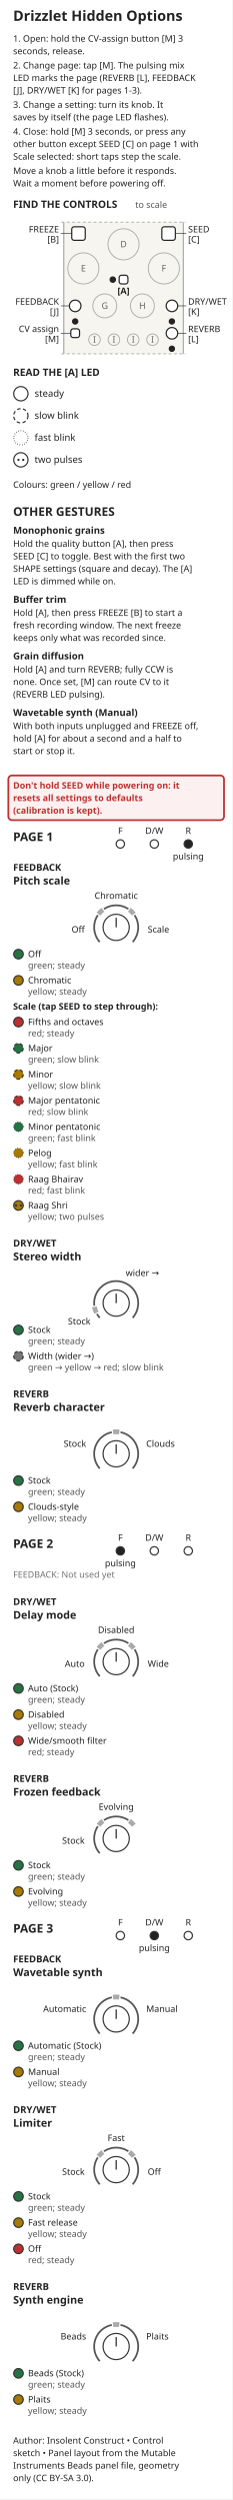
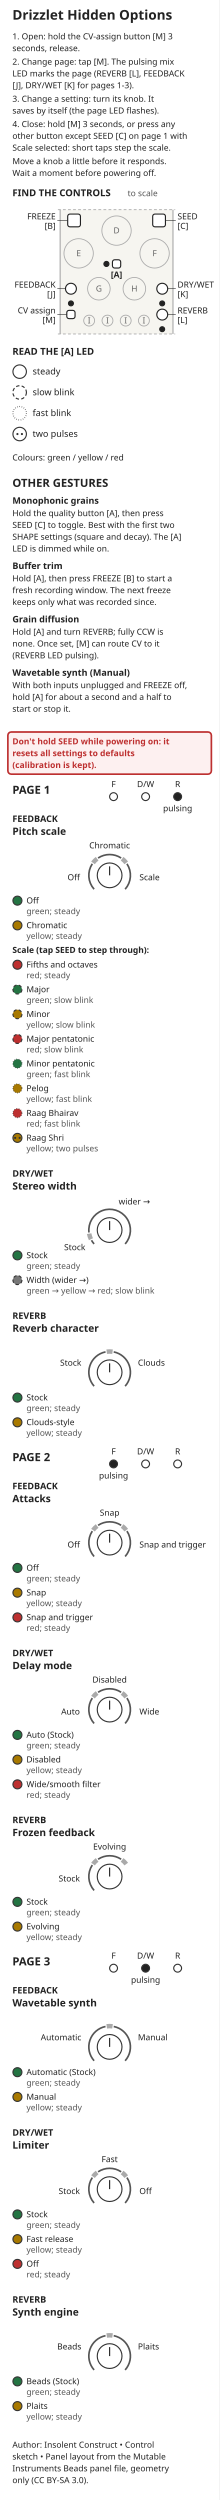
- <svg xmlns="http://www.w3.org/2000/svg" width="390" height="4196.102" viewBox="0 0 390 4196.102" role="img" aria-labelledby="title desc">
+ <svg xmlns="http://www.w3.org/2000/svg" width="390" height="4447.102" viewBox="0 0 390 4447.102" role="img" aria-labelledby="title desc">
  <rect width="100%" height="100%" fill="white" />
  <g font-family="sans-serif" fill="#222">
    <text x="22" y="35" font-size="24" font-weight="bold" fill="#222" text-anchor="start">Drizzlet Hidden Options</text>
    <text x="22" y="70" font-size="15" font-weight="normal" fill="#222" text-anchor="start">1. Open: hold the CV-assign button [M] 3</text>
    <text x="22" y="91" font-size="15" font-weight="normal" fill="#222" text-anchor="start">seconds, release.</text>
    <text x="22" y="115" font-size="15" font-weight="normal" fill="#222" text-anchor="start">2. Change page: tap [M]. The pulsing mix</text>
    <text x="22" y="136" font-size="15" font-weight="normal" fill="#222" text-anchor="start">LED marks the page (REVERB [L], FEEDBACK</text>
    <text x="22" y="157" font-size="15" font-weight="normal" fill="#222" text-anchor="start">[J], DRY/WET [K] for pages 1-3).</text>
    <text x="22" y="181" font-size="15" font-weight="normal" fill="#222" text-anchor="start">3. Change a setting: turn its knob. It</text>
    <text x="22" y="202" font-size="15" font-weight="normal" fill="#222" text-anchor="start">saves by itself (the page LED flashes).</text>
    <text x="22" y="226" font-size="15" font-weight="normal" fill="#222" text-anchor="start">4. Close: hold [M] 3 seconds, or press any</text>
    <text x="22" y="247" font-size="15" font-weight="normal" fill="#222" text-anchor="start">other button except SEED [C] on page 1 with</text>
    <text x="22" y="268" font-size="15" font-weight="normal" fill="#222" text-anchor="start">Scale selected: short taps step the scale.</text>
    <text x="22" y="292" font-size="15" font-weight="normal" fill="#222" text-anchor="start">Move a knob a little before it responds.</text>
    <text x="22" y="313" font-size="15" font-weight="normal" fill="#222" text-anchor="start">Wait a moment before powering off.</text>
    <text x="22" y="349" font-size="17" font-weight="bold" fill="#222" text-anchor="start">FIND THE CONTROLS</text>
    <text x="227" y="349" font-size="15" font-weight="normal" fill="#555" text-anchor="start">to scale</text>
    <rect x="107.0" y="373.0" width="200.7" height="221.1" fill="#f6f5f0" />
    <line x1="103.0" y1="373.0" x2="311.7" y2="373.0" stroke="#aaa" stroke-width="1.5" stroke-dasharray="5 4" />
    <line x1="103.0" y1="594.1" x2="311.7" y2="594.1" stroke="#aaa" stroke-width="1.5" stroke-dasharray="5 4" />
    <line x1="107.0" y1="373.0" x2="107.0" y2="594.1" stroke="#aaa" stroke-width="2" />
    <line x1="307.7" y1="373.0" x2="307.7" y2="594.1" stroke="#aaa" stroke-width="2" />
    <circle cx="158.6" cy="570.3" r="9.7" fill="none" stroke="#aaa" stroke-width="1.5" />
    <text x="158.6" y="575.3" font-size="15" font-weight="normal" fill="#666" text-anchor="middle">I</text>
    <circle cx="191.2" cy="570.3" r="9.7" fill="none" stroke="#aaa" stroke-width="1.5" />
    <text x="191.2" y="575.3" font-size="15" font-weight="normal" fill="#666" text-anchor="middle">I</text>
    <circle cx="223.6" cy="570.3" r="9.7" fill="none" stroke="#aaa" stroke-width="1.5" />
    <text x="223.6" y="575.3" font-size="15" font-weight="normal" fill="#666" text-anchor="middle">I</text>
    <circle cx="256.0" cy="570.3" r="9.7" fill="none" stroke="#aaa" stroke-width="1.5" />
    <text x="256.0" y="575.3" font-size="15" font-weight="normal" fill="#666" text-anchor="middle">I</text>
    <circle cx="175.9" cy="513.6" r="20.1" fill="none" stroke="#aaa" stroke-width="1.5" />
    <text x="175.9" y="518.6" font-size="15" font-weight="normal" fill="#666" text-anchor="middle">G</text>
    <circle cx="139.9" cy="450.7" r="26.1" fill="none" stroke="#aaa" stroke-width="1.5" />
    <text x="139.9" y="455.7" font-size="15" font-weight="normal" fill="#666" text-anchor="middle">E</text>
    <circle cx="275.0" cy="450.7" r="26.1" fill="none" stroke="#aaa" stroke-width="1.5" />
    <text x="275.0" y="455.7" font-size="15" font-weight="normal" fill="#666" text-anchor="middle">F</text>
    <rect x="200.0" y="462.1" width="14.7" height="14.7" rx="4" fill="white" stroke="#222" stroke-width="2" />
    <circle cx="189.3" cy="469.5" r="4.5" fill="#222" stroke="#222" stroke-width="2" />
    <rect x="118.8" y="552.1" width="14.7" height="14.7" rx="4" fill="white" stroke="#222" stroke-width="2" />
    <circle cx="239.0" cy="513.6" r="20.1" fill="none" stroke="#aaa" stroke-width="1.5" />
    <text x="239.0" y="518.6" font-size="15" font-weight="normal" fill="#666" text-anchor="middle">H</text>
    <circle cx="126.2" cy="513.6" r="9.7" fill="white" stroke="#222" stroke-width="2" />
    <circle cx="288.6" cy="513.6" r="9.7" fill="white" stroke="#222" stroke-width="2" />
    <circle cx="288.6" cy="559.6" r="9.7" fill="white" stroke="#222" stroke-width="2" />
    <circle cx="207.3" cy="410.2" r="26.1" fill="none" stroke="#aaa" stroke-width="1.5" />
    <text x="207.3" y="415.2" font-size="15" font-weight="normal" fill="#666" text-anchor="middle">D</text>
    <rect x="120.4" y="380.8" width="22.7" height="22.7" rx="4" fill="white" stroke="#222" stroke-width="2" />
    <rect x="271.6" y="380.8" width="22.7" height="22.7" rx="4" fill="white" stroke="#222" stroke-width="2" />
    <circle cx="126.2" cy="539.7" r="4.4" fill="#222" stroke="#222" stroke-width="2" />
    <circle cx="288.5" cy="539.7" r="4.4" fill="#222" stroke="#222" stroke-width="2" />
    <circle cx="288.5" cy="585.6" r="4.4" fill="#222" stroke="#222" stroke-width="2" />
    <text x="99.0" y="390.2" font-size="15" font-weight="normal" fill="#222" text-anchor="end">FREEZE</text>
    <text x="99.0" y="407.2" font-size="15" font-weight="normal" fill="#222" text-anchor="end">[B]</text>
    <line x1="102.0" y1="392.2" x2="120.4" y2="392.2" stroke="#222" stroke-width="1" />
    <text x="315.7" y="390.2" font-size="15" font-weight="normal" fill="#222" text-anchor="start">SEED</text>
    <text x="315.7" y="407.2" font-size="15" font-weight="normal" fill="#222" text-anchor="start">[C]</text>
    <line x1="312.7" y1="392.2" x2="294.3" y2="392.2" stroke="#222" stroke-width="1" />
    <text x="207.3" y="493.8" font-size="15" font-weight="bold" fill="#222" text-anchor="middle">[A]</text>
    <text x="99.0" y="511.6" font-size="15" font-weight="normal" fill="#222" text-anchor="end">FEEDBACK</text>
    <text x="99.0" y="528.6" font-size="15" font-weight="normal" fill="#222" text-anchor="end">[J]</text>
    <line x1="102.0" y1="513.6" x2="116.6" y2="513.6" stroke="#222" stroke-width="1" />
    <text x="99.0" y="557.5" font-size="15" font-weight="normal" fill="#222" text-anchor="end">CV assign</text>
    <text x="99.0" y="574.5" font-size="15" font-weight="normal" fill="#222" text-anchor="end">[M]</text>
    <line x1="102.0" y1="559.5" x2="118.8" y2="559.5" stroke="#222" stroke-width="1" />
    <text x="315.7" y="511.6" font-size="15" font-weight="normal" fill="#222" text-anchor="start">DRY/WET</text>
    <text x="315.7" y="528.6" font-size="15" font-weight="normal" fill="#222" text-anchor="start">[K]</text>
    <line x1="312.7" y1="513.6" x2="298.2" y2="513.6" stroke="#222" stroke-width="1" />
    <text x="315.7" y="557.6" font-size="15" font-weight="normal" fill="#222" text-anchor="start">REVERB</text>
    <text x="315.7" y="574.6" font-size="15" font-weight="normal" fill="#222" text-anchor="start">[L]</text>
    <line x1="312.7" y1="559.6" x2="298.2" y2="559.6" stroke="#222" stroke-width="1" />
    <text x="22" y="631.102" font-size="17" font-weight="bold" fill="#222" text-anchor="start">READ THE [A] LED</text>
    <circle cx="35" cy="661.102" r="12" fill="white" stroke="#333" stroke-width="2" />
    <text x="58" y="666.102" font-size="16" font-weight="normal" fill="#222" text-anchor="start">steady</text>
    <circle cx="35" cy="698.102" r="12" fill="white" stroke="#333" stroke-width="2" stroke-dasharray="6 4" />
    <text x="58" y="703.102" font-size="16" font-weight="normal" fill="#222" text-anchor="start">slow blink</text>
    <circle cx="35" cy="735.102" r="12" fill="white" stroke="#333" stroke-width="2" stroke-dasharray="1 3" />
    <text x="58" y="740.102" font-size="16" font-weight="normal" fill="#222" text-anchor="start">fast blink</text>
    <circle cx="35" cy="772.102" r="12" fill="white" stroke="#333" stroke-width="2" />
    <circle cx="31" cy="772.102" r="1" fill="#222" stroke="#333" stroke-width="2" />
    <circle cx="39" cy="772.102" r="1" fill="#222" stroke="#333" stroke-width="2" />
    <text x="58" y="777.102" font-size="16" font-weight="normal" fill="#222" text-anchor="start">two pulses</text>
    <text x="22" y="819.102" font-size="15" font-weight="normal" fill="#222" text-anchor="start">Colours: green / yellow / red</text>
    <text x="22" y="866.102" font-size="20" font-weight="bold" fill="#222" text-anchor="start">OTHER GESTURES</text>
    <text x="22" y="896.102" font-size="16" font-weight="bold" fill="#222" text-anchor="start">Monophonic grains</text>
    <text x="22" y="918.102" font-size="15" font-weight="normal" fill="#222" text-anchor="start">Hold the quality button [A], then press</text>
    <text x="22" y="939.102" font-size="15" font-weight="normal" fill="#222" text-anchor="start">SEED [C] to toggle. Best with the first two</text>
    <text x="22" y="960.102" font-size="15" font-weight="normal" fill="#222" text-anchor="start">SHAPE settings (square and decay). The [A]</text>
    <text x="22" y="981.102" font-size="15" font-weight="normal" fill="#222" text-anchor="start">LED is dimmed while on.</text>
    <text x="22" y="1012.102" font-size="16" font-weight="bold" fill="#222" text-anchor="start">Buffer trim</text>
    <text x="22" y="1034.102" font-size="15" font-weight="normal" fill="#222" text-anchor="start">Hold [A], then press FREEZE [B] to start a</text>
    <text x="22" y="1055.102" font-size="15" font-weight="normal" fill="#222" text-anchor="start">fresh recording window. The next freeze</text>
    <text x="22" y="1076.102" font-size="15" font-weight="normal" fill="#222" text-anchor="start">keeps only what was recorded since.</text>
    <text x="22" y="1107.102" font-size="16" font-weight="bold" fill="#222" text-anchor="start">Grain diffusion</text>
    <text x="22" y="1129.102" font-size="15" font-weight="normal" fill="#222" text-anchor="start">Hold [A] and turn REVERB; fully CCW is</text>
    <text x="22" y="1150.102" font-size="15" font-weight="normal" fill="#222" text-anchor="start">none. Once set, [M] can route CV to it</text>
    <text x="22" y="1171.102" font-size="15" font-weight="normal" fill="#222" text-anchor="start">(REVERB LED pulsing).</text>
    <text x="22" y="1202.102" font-size="16" font-weight="bold" fill="#222" text-anchor="start">Wavetable synth (Manual)</text>
    <text x="22" y="1224.102" font-size="15" font-weight="normal" fill="#222" text-anchor="start">With both inputs unplugged and FREEZE off,</text>
    <text x="22" y="1245.102" font-size="15" font-weight="normal" fill="#222" text-anchor="start">hold [A] for about a second and a half to</text>
    <text x="22" y="1266.102" font-size="15" font-weight="normal" fill="#222" text-anchor="start">start or stop it.</text>
    <rect x="14" y="1302.102" width="362" height="75" rx="6" fill="#fdf0f0" stroke="#bd3030" stroke-width="3" />
    <text x="22" y="1324.102" font-size="15" font-weight="bold" fill="#bd3030" text-anchor="start">Don't hold SEED while powering on: it</text>
    <text x="22" y="1345.102" font-size="15" font-weight="bold" fill="#bd3030" text-anchor="start">resets all settings to defaults</text>
    <text x="22" y="1366.102" font-size="15" font-weight="bold" fill="#bd3030" text-anchor="start">(calibration is kept).</text>
    <text x="22" y="1412.102" font-size="20" font-weight="bold" fill="#222" text-anchor="start">PAGE 1</text>
    <text x="202" y="1400.102" font-size="15" font-weight="normal" fill="#222" text-anchor="middle">F</text>
    <circle cx="202" cy="1417.102" r="7" fill="white" stroke="#333" stroke-width="2" />
    <text x="259" y="1400.102" font-size="15" font-weight="normal" fill="#222" text-anchor="middle">D/W</text>
    <circle cx="259" cy="1417.102" r="7" fill="white" stroke="#333" stroke-width="2" />
    <text x="316" y="1400.102" font-size="15" font-weight="normal" fill="#222" text-anchor="middle">R</text>
    <circle cx="316" cy="1417.102" r="7" fill="#222" stroke="#333" stroke-width="2" />
    <text x="316" y="1443.102" font-size="15" font-weight="normal" fill="#222" text-anchor="middle">pulsing</text>
    <text x="22" y="1462.102" font-size="16" font-weight="bold" fill="#222" text-anchor="start">FEEDBACK</text>
    <text x="22" y="1485.102" font-size="18" font-weight="bold" fill="#222" text-anchor="start">Pitch scale</text>
    <circle cx="195.0" cy="1557.102" r="22" fill="white" stroke="#333" stroke-width="2" />
    <path d="M 195.0 1557.102 v -16" stroke="#222" stroke-width="2" />
    <path d="M 167.400 1581.745 A 37 37 0 0 1 164.203 1536.595" fill="none" stroke="#555" stroke-width="3" />
    <text x="142.13" y="1565.85" font-size="15" font-weight="normal" fill="#222" text-anchor="end">Off</text>
    <path d="M 174.492 1526.306 A 37 37 0 0 1 215.508 1526.306" fill="none" stroke="#555" stroke-width="3" />
    <text x="195.0" y="1509.1" font-size="15" font-weight="normal" fill="#222" text-anchor="middle">Chromatic</text>
    <path d="M 225.797 1536.595 A 37 37 0 0 1 222.600 1581.745" fill="none" stroke="#555" stroke-width="3" />
    <text x="247.87" y="1565.85" font-size="15" font-weight="normal" fill="#222" text-anchor="start">Scale</text>
    <path d="M 165.412 1534.887 A 37 37 0 0 1 172.784 1527.514" fill="none" stroke="#aaa" stroke-width="8" />
    <path d="M 217.216 1527.514 A 37 37 0 0 1 224.588 1534.887" fill="none" stroke="#aaa" stroke-width="8" />
    <circle cx="31" cy="1602.102" r="8" fill="#247443" stroke="#333" stroke-width="2" />
    <text x="47" y="1607.102" font-size="15" font-weight="normal" fill="#222" text-anchor="start">Off</text>
    <text x="47" y="1626.102" font-size="15" font-weight="normal" fill="#555" text-anchor="start">green; steady</text>
    <circle cx="31" cy="1646.102" r="8" fill="#a87900" stroke="#333" stroke-width="2" />
    <text x="47" y="1651.102" font-size="15" font-weight="normal" fill="#222" text-anchor="start">Chromatic</text>
    <text x="47" y="1670.102" font-size="15" font-weight="normal" fill="#555" text-anchor="start">yellow; steady</text>
    <text x="22" y="1695.102" font-size="15" font-weight="bold" fill="#222" text-anchor="start">Scale (tap SEED to step through):</text>
    <circle cx="31" cy="1716.102" r="8" fill="#bd3030" stroke="#333" stroke-width="2" />
    <text x="47" y="1721.102" font-size="15" font-weight="normal" fill="#222" text-anchor="start">Fifths and octaves</text>
    <text x="47" y="1740.102" font-size="15" font-weight="normal" fill="#555" text-anchor="start">red; steady</text>
    <circle cx="31" cy="1760.102" r="8" fill="#247443" stroke="#333" stroke-width="2" stroke-dasharray="6 4" />
    <text x="47" y="1765.102" font-size="15" font-weight="normal" fill="#222" text-anchor="start">Major</text>
    <text x="47" y="1784.102" font-size="15" font-weight="normal" fill="#555" text-anchor="start">green; slow blink</text>
    <circle cx="31" cy="1804.102" r="8" fill="#a87900" stroke="#333" stroke-width="2" stroke-dasharray="6 4" />
    <text x="47" y="1809.102" font-size="15" font-weight="normal" fill="#222" text-anchor="start">Minor</text>
    <text x="47" y="1828.102" font-size="15" font-weight="normal" fill="#555" text-anchor="start">yellow; slow blink</text>
    <circle cx="31" cy="1848.102" r="8" fill="#bd3030" stroke="#333" stroke-width="2" stroke-dasharray="6 4" />
    <text x="47" y="1853.102" font-size="15" font-weight="normal" fill="#222" text-anchor="start">Major pentatonic</text>
    <text x="47" y="1872.102" font-size="15" font-weight="normal" fill="#555" text-anchor="start">red; slow blink</text>
    <circle cx="31" cy="1892.102" r="8" fill="#247443" stroke="#333" stroke-width="2" stroke-dasharray="1 3" />
    <text x="47" y="1897.102" font-size="15" font-weight="normal" fill="#222" text-anchor="start">Minor pentatonic</text>
    <text x="47" y="1916.102" font-size="15" font-weight="normal" fill="#555" text-anchor="start">green; fast blink</text>
    <circle cx="31" cy="1936.102" r="8" fill="#a87900" stroke="#333" stroke-width="2" stroke-dasharray="1 3" />
    <text x="47" y="1941.102" font-size="15" font-weight="normal" fill="#222" text-anchor="start">Pelog</text>
    <text x="47" y="1960.102" font-size="15" font-weight="normal" fill="#555" text-anchor="start">yellow; fast blink</text>
    <circle cx="31" cy="1980.102" r="8" fill="#bd3030" stroke="#333" stroke-width="2" stroke-dasharray="1 3" />
    <text x="47" y="1985.102" font-size="15" font-weight="normal" fill="#222" text-anchor="start">Raag Bhairav</text>
    <text x="47" y="2004.102" font-size="15" font-weight="normal" fill="#555" text-anchor="start">red; fast blink</text>
    <circle cx="31" cy="2024.102" r="8" fill="#a87900" stroke="#333" stroke-width="2" />
    <circle cx="27" cy="2024.102" r="1" fill="#222" stroke="#333" stroke-width="2" />
    <circle cx="35" cy="2024.102" r="1" fill="#222" stroke="#333" stroke-width="2" />
    <text x="47" y="2029.102" font-size="15" font-weight="normal" fill="#222" text-anchor="start">Raag Shri</text>
    <text x="47" y="2048.102" font-size="15" font-weight="normal" fill="#555" text-anchor="start">yellow; two pulses</text>
    <text x="22" y="2093.102" font-size="16" font-weight="bold" fill="#222" text-anchor="start">DRY/WET</text>
    <text x="22" y="2116.102" font-size="18" font-weight="bold" fill="#222" text-anchor="start">Stereo width</text>
    <circle cx="195.0" cy="2188.102" r="22" fill="white" stroke="#333" stroke-width="2" />
    <path d="M 195.0 2188.102 v -16" stroke="#222" stroke-width="2" />
    <path d="M 167.400 2212.745 A 37 37 0 0 1 162.746 2206.232" fill="none" stroke="#555" stroke-width="3" />
    <text x="151.88" y="2223.92" font-size="15" font-weight="normal" fill="#222" text-anchor="end">Stock</text>
    <path d="M 158.250 2192.394 A 37 37 0 1 1 222.600 2212.745" fill="none" stroke="#555" stroke-width="3" />
    <text x="210.98" y="2142.57" font-size="15" font-weight="normal" fill="#222" text-anchor="start">wider →</text>
    <path d="M 161.773 2204.380 A 37 37 0 0 1 158.551 2194.464" fill="none" stroke="#aaa" stroke-width="8" />
    <circle cx="31" cy="2233.102" r="8" fill="#247443" stroke="#333" stroke-width="2" />
    <text x="47" y="2238.102" font-size="15" font-weight="normal" fill="#222" text-anchor="start">Stock</text>
    <text x="47" y="2257.102" font-size="15" font-weight="normal" fill="#555" text-anchor="start">green; steady</text>
    <circle cx="31" cy="2277.102" r="8" fill="#777" stroke="#333" stroke-width="2" stroke-dasharray="6 4" />
    <text x="47" y="2282.102" font-size="15" font-weight="normal" fill="#222" text-anchor="start">Width (wider →)</text>
    <text x="47" y="2301.102" font-size="15" font-weight="normal" fill="#555" text-anchor="start">green → yellow → red; slow blink</text>
    <text x="22" y="2346.102" font-size="16" font-weight="bold" fill="#222" text-anchor="start">REVERB</text>
    <text x="22" y="2369.102" font-size="18" font-weight="bold" fill="#222" text-anchor="start">Reverb character</text>
    <circle cx="195.0" cy="2441.102" r="22" fill="white" stroke="#333" stroke-width="2" />
    <path d="M 195.0 2441.102 v -16" stroke="#222" stroke-width="2" />
    <path d="M 167.400 2465.745 A 37 37 0 0 1 187.725 2404.825" fill="none" stroke="#555" stroke-width="3" />
    <text x="144.72" y="2429.33" font-size="15" font-weight="normal" fill="#222" text-anchor="end">Stock</text>
    <path d="M 202.275 2404.825 A 37 37 0 0 1 222.600 2465.745" fill="none" stroke="#555" stroke-width="3" />
    <text x="245.28" y="2429.33" font-size="15" font-weight="normal" fill="#222" text-anchor="start">Clouds</text>
    <path d="M 189.787 2404.471 A 37 37 0 0 1 200.213 2404.471" fill="none" stroke="#aaa" stroke-width="8" />
    <circle cx="31" cy="2486.102" r="8" fill="#247443" stroke="#333" stroke-width="2" />
    <text x="47" y="2491.102" font-size="15" font-weight="normal" fill="#222" text-anchor="start">Stock</text>
    <text x="47" y="2510.102" font-size="15" font-weight="normal" fill="#555" text-anchor="start">green; steady</text>
    <circle cx="31" cy="2530.102" r="8" fill="#a87900" stroke="#333" stroke-width="2" />
    <text x="47" y="2535.102" font-size="15" font-weight="normal" fill="#222" text-anchor="start">Clouds-style</text>
    <text x="47" y="2554.102" font-size="15" font-weight="normal" fill="#555" text-anchor="start">yellow; steady</text>
    <text x="22" y="2599.102" font-size="20" font-weight="bold" fill="#222" text-anchor="start">PAGE 2</text>
    <text x="202" y="2587.102" font-size="15" font-weight="normal" fill="#222" text-anchor="middle">F</text>
    <circle cx="202" cy="2604.102" r="7" fill="#222" stroke="#333" stroke-width="2" />
    <text x="202" y="2630.102" font-size="15" font-weight="normal" fill="#222" text-anchor="middle">pulsing</text>
    <text x="259" y="2587.102" font-size="15" font-weight="normal" fill="#222" text-anchor="middle">D/W</text>
    <circle cx="259" cy="2604.102" r="7" fill="white" stroke="#333" stroke-width="2" />
    <text x="316" y="2587.102" font-size="15" font-weight="normal" fill="#222" text-anchor="middle">R</text>
    <circle cx="316" cy="2604.102" r="7" fill="white" stroke="#333" stroke-width="2" />
-     <text x="22" y="2649.102" font-size="15" font-weight="normal" fill="#737373" text-anchor="start">FEEDBACK: Not used yet</text>
-     <text x="22" y="2695.102" font-size="16" font-weight="bold" fill="#222" text-anchor="start">DRY/WET</text>
-     <text x="22" y="2718.102" font-size="18" font-weight="bold" fill="#222" text-anchor="start">Delay mode</text>
-     <circle cx="195.0" cy="2790.102" r="22" fill="white" stroke="#333" stroke-width="2" />
-     <path d="M 195.0 2790.102 v -16" stroke="#222" stroke-width="2" />
-     <path d="M 167.400 2814.745 A 37 37 0 0 1 164.203 2769.595" fill="none" stroke="#555" stroke-width="3" />
-     <text x="142.13" y="2798.85" font-size="15" font-weight="normal" fill="#222" text-anchor="end">Auto</text>
-     <path d="M 174.492 2759.306 A 37 37 0 0 1 215.508 2759.306" fill="none" stroke="#555" stroke-width="3" />
-     <text x="195.0" y="2742.1" font-size="15" font-weight="normal" fill="#222" text-anchor="middle">Disabled</text>
-     <path d="M 225.797 2769.595 A 37 37 0 0 1 222.600 2814.745" fill="none" stroke="#555" stroke-width="3" />
-     <text x="247.87" y="2798.85" font-size="15" font-weight="normal" fill="#222" text-anchor="start">Wide</text>
-     <path d="M 165.412 2767.887 A 37 37 0 0 1 172.784 2760.514" fill="none" stroke="#aaa" stroke-width="8" />
-     <path d="M 217.216 2760.514 A 37 37 0 0 1 224.588 2767.887" fill="none" stroke="#aaa" stroke-width="8" />
-     <circle cx="31" cy="2835.102" r="8" fill="#247443" stroke="#333" stroke-width="2" />
-     <text x="47" y="2840.102" font-size="15" font-weight="normal" fill="#222" text-anchor="start">Auto (Stock)</text>
-     <text x="47" y="2859.102" font-size="15" font-weight="normal" fill="#555" text-anchor="start">green; steady</text>
-     <circle cx="31" cy="2879.102" r="8" fill="#a87900" stroke="#333" stroke-width="2" />
-     <text x="47" y="2884.102" font-size="15" font-weight="normal" fill="#222" text-anchor="start">Disabled</text>
-     <text x="47" y="2903.102" font-size="15" font-weight="normal" fill="#555" text-anchor="start">yellow; steady</text>
-     <circle cx="31" cy="2923.102" r="8" fill="#bd3030" stroke="#333" stroke-width="2" />
-     <text x="47" y="2928.102" font-size="15" font-weight="normal" fill="#222" text-anchor="start">Wide/smooth filter</text>
-     <text x="47" y="2947.102" font-size="15" font-weight="normal" fill="#555" text-anchor="start">red; steady</text>
-     <text x="22" y="2992.102" font-size="16" font-weight="bold" fill="#222" text-anchor="start">REVERB</text>
-     <text x="22" y="3015.102" font-size="18" font-weight="bold" fill="#222" text-anchor="start">Frozen feedback</text>
-     <circle cx="195.0" cy="3087.102" r="22" fill="white" stroke="#333" stroke-width="2" />
-     <path d="M 195.0 3087.102 v -16" stroke="#222" stroke-width="2" />
-     <path d="M 167.400 3111.745 A 37 37 0 0 1 164.203 3066.595" fill="none" stroke="#555" stroke-width="3" />
-     <text x="142.13" y="3095.85" font-size="15" font-weight="normal" fill="#222" text-anchor="end">Stock</text>
-     <path d="M 174.492 3056.306 A 37 37 0 0 1 215.508 3056.306" fill="none" stroke="#555" stroke-width="3" />
-     <text x="195.0" y="3039.1" font-size="15" font-weight="normal" fill="#222" text-anchor="middle">Evolving</text>
-     <path d="M 165.412 3064.887 A 37 37 0 0 1 172.784 3057.514" fill="none" stroke="#aaa" stroke-width="8" />
-     <path d="M 217.216 3057.514 A 37 37 0 0 1 224.588 3064.887" fill="none" stroke="#aaa" stroke-width="8" />
-     <circle cx="31" cy="3132.102" r="8" fill="#247443" stroke="#333" stroke-width="2" />
-     <text x="47" y="3137.102" font-size="15" font-weight="normal" fill="#222" text-anchor="start">Stock</text>
-     <text x="47" y="3156.102" font-size="15" font-weight="normal" fill="#555" text-anchor="start">green; steady</text>
-     <circle cx="31" cy="3176.102" r="8" fill="#a87900" stroke="#333" stroke-width="2" />
-     <text x="47" y="3181.102" font-size="15" font-weight="normal" fill="#222" text-anchor="start">Evolving</text>
-     <text x="47" y="3200.102" font-size="15" font-weight="normal" fill="#555" text-anchor="start">yellow; steady</text>
-     <text x="22" y="3245.102" font-size="20" font-weight="bold" fill="#222" text-anchor="start">PAGE 3</text>
-     <text x="202" y="3233.102" font-size="15" font-weight="normal" fill="#222" text-anchor="middle">F</text>
-     <circle cx="202" cy="3250.102" r="7" fill="white" stroke="#333" stroke-width="2" />
-     <text x="259" y="3233.102" font-size="15" font-weight="normal" fill="#222" text-anchor="middle">D/W</text>
-     <circle cx="259" cy="3250.102" r="7" fill="#222" stroke="#333" stroke-width="2" />
-     <text x="259" y="3276.102" font-size="15" font-weight="normal" fill="#222" text-anchor="middle">pulsing</text>
-     <text x="316" y="3233.102" font-size="15" font-weight="normal" fill="#222" text-anchor="middle">R</text>
-     <circle cx="316" cy="3250.102" r="7" fill="white" stroke="#333" stroke-width="2" />
-     <text x="22" y="3295.102" font-size="16" font-weight="bold" fill="#222" text-anchor="start">FEEDBACK</text>
-     <text x="22" y="3318.102" font-size="18" font-weight="bold" fill="#222" text-anchor="start">Wavetable synth</text>
-     <circle cx="195.0" cy="3390.102" r="22" fill="white" stroke="#333" stroke-width="2" />
-     <path d="M 195.0 3390.102 v -16" stroke="#222" stroke-width="2" />
-     <path d="M 167.400 3414.745 A 37 37 0 0 1 187.725 3353.825" fill="none" stroke="#555" stroke-width="3" />
-     <text x="144.72" y="3378.33" font-size="15" font-weight="normal" fill="#222" text-anchor="end">Automatic</text>
-     <path d="M 202.275 3353.825 A 37 37 0 0 1 222.600 3414.745" fill="none" stroke="#555" stroke-width="3" />
-     <text x="245.28" y="3378.33" font-size="15" font-weight="normal" fill="#222" text-anchor="start">Manual</text>
-     <path d="M 189.787 3353.471 A 37 37 0 0 1 200.213 3353.471" fill="none" stroke="#aaa" stroke-width="8" />
-     <circle cx="31" cy="3435.102" r="8" fill="#247443" stroke="#333" stroke-width="2" />
-     <text x="47" y="3440.102" font-size="15" font-weight="normal" fill="#222" text-anchor="start">Automatic (Stock)</text>
-     <text x="47" y="3459.102" font-size="15" font-weight="normal" fill="#555" text-anchor="start">green; steady</text>
-     <circle cx="31" cy="3479.102" r="8" fill="#a87900" stroke="#333" stroke-width="2" />
-     <text x="47" y="3484.102" font-size="15" font-weight="normal" fill="#222" text-anchor="start">Manual</text>
-     <text x="47" y="3503.102" font-size="15" font-weight="normal" fill="#555" text-anchor="start">yellow; steady</text>
-     <text x="22" y="3548.102" font-size="16" font-weight="bold" fill="#222" text-anchor="start">DRY/WET</text>
-     <text x="22" y="3571.102" font-size="18" font-weight="bold" fill="#222" text-anchor="start">Limiter</text>
-     <circle cx="195.0" cy="3643.102" r="22" fill="white" stroke="#333" stroke-width="2" />
-     <path d="M 195.0 3643.102 v -16" stroke="#222" stroke-width="2" />
-     <path d="M 167.400 3667.745 A 37 37 0 0 1 164.203 3622.595" fill="none" stroke="#555" stroke-width="3" />
-     <text x="142.13" y="3651.85" font-size="15" font-weight="normal" fill="#222" text-anchor="end">Stock</text>
-     <path d="M 174.492 3612.306 A 37 37 0 0 1 215.508 3612.306" fill="none" stroke="#555" stroke-width="3" />
-     <text x="195.0" y="3595.1" font-size="15" font-weight="normal" fill="#222" text-anchor="middle">Fast</text>
-     <path d="M 225.797 3622.595 A 37 37 0 0 1 222.600 3667.745" fill="none" stroke="#555" stroke-width="3" />
-     <text x="247.87" y="3651.85" font-size="15" font-weight="normal" fill="#222" text-anchor="start">Off</text>
-     <path d="M 165.412 3620.887 A 37 37 0 0 1 172.784 3613.514" fill="none" stroke="#aaa" stroke-width="8" />
-     <path d="M 217.216 3613.514 A 37 37 0 0 1 224.588 3620.887" fill="none" stroke="#aaa" stroke-width="8" />
-     <circle cx="31" cy="3688.102" r="8" fill="#247443" stroke="#333" stroke-width="2" />
-     <text x="47" y="3693.102" font-size="15" font-weight="normal" fill="#222" text-anchor="start">Stock</text>
-     <text x="47" y="3712.102" font-size="15" font-weight="normal" fill="#555" text-anchor="start">green; steady</text>
-     <circle cx="31" cy="3732.102" r="8" fill="#a87900" stroke="#333" stroke-width="2" />
-     <text x="47" y="3737.102" font-size="15" font-weight="normal" fill="#222" text-anchor="start">Fast release</text>
-     <text x="47" y="3756.102" font-size="15" font-weight="normal" fill="#555" text-anchor="start">yellow; steady</text>
-     <circle cx="31" cy="3776.102" r="8" fill="#bd3030" stroke="#333" stroke-width="2" />
-     <text x="47" y="3781.102" font-size="15" font-weight="normal" fill="#222" text-anchor="start">Off</text>
-     <text x="47" y="3800.102" font-size="15" font-weight="normal" fill="#555" text-anchor="start">red; steady</text>
-     <text x="22" y="3845.102" font-size="16" font-weight="bold" fill="#222" text-anchor="start">REVERB</text>
-     <text x="22" y="3868.102" font-size="18" font-weight="bold" fill="#222" text-anchor="start">Synth engine</text>
-     <circle cx="195.0" cy="3940.102" r="22" fill="white" stroke="#333" stroke-width="2" />
-     <path d="M 195.0 3940.102 v -16" stroke="#222" stroke-width="2" />
-     <path d="M 167.400 3964.745 A 37 37 0 0 1 187.725 3903.825" fill="none" stroke="#555" stroke-width="3" />
-     <text x="144.72" y="3928.33" font-size="15" font-weight="normal" fill="#222" text-anchor="end">Beads</text>
-     <path d="M 202.275 3903.825 A 37 37 0 0 1 222.600 3964.745" fill="none" stroke="#555" stroke-width="3" />
-     <text x="245.28" y="3928.33" font-size="15" font-weight="normal" fill="#222" text-anchor="start">Plaits</text>
-     <path d="M 189.787 3903.471 A 37 37 0 0 1 200.213 3903.471" fill="none" stroke="#aaa" stroke-width="8" />
-     <circle cx="31" cy="3985.102" r="8" fill="#247443" stroke="#333" stroke-width="2" />
-     <text x="47" y="3990.102" font-size="15" font-weight="normal" fill="#222" text-anchor="start">Beads (Stock)</text>
-     <text x="47" y="4009.102" font-size="15" font-weight="normal" fill="#555" text-anchor="start">green; steady</text>
-     <circle cx="31" cy="4029.102" r="8" fill="#a87900" stroke="#333" stroke-width="2" />
-     <text x="47" y="4034.102" font-size="15" font-weight="normal" fill="#222" text-anchor="start">Plaits</text>
-     <text x="47" y="4053.102" font-size="15" font-weight="normal" fill="#555" text-anchor="start">yellow; steady</text>
-     <text x="22" y="4103.102" font-size="15" font-weight="normal" fill="#222" text-anchor="start">Author: Insolent Construct • Control</text>
-     <text x="22" y="4124.102" font-size="15" font-weight="normal" fill="#222" text-anchor="start">sketch • Panel layout from the Mutable</text>
-     <text x="22" y="4145.102" font-size="15" font-weight="normal" fill="#222" text-anchor="start">Instruments Beads panel file, geometry</text>
-     <text x="22" y="4166.102" font-size="15" font-weight="normal" fill="#222" text-anchor="start">only (CC BY-SA 3.0).</text>
+     <text x="22" y="2649.102" font-size="16" font-weight="bold" fill="#222" text-anchor="start">FEEDBACK</text>
+     <text x="22" y="2672.102" font-size="18" font-weight="bold" fill="#222" text-anchor="start">Attacks</text>
+     <circle cx="195.0" cy="2744.102" r="22" fill="white" stroke="#333" stroke-width="2" />
+     <path d="M 195.0 2744.102 v -16" stroke="#222" stroke-width="2" />
+     <path d="M 167.400 2768.745 A 37 37 0 0 1 164.203 2723.595" fill="none" stroke="#555" stroke-width="3" />
+     <text x="142.13" y="2752.85" font-size="15" font-weight="normal" fill="#222" text-anchor="end">Off</text>
+     <path d="M 174.492 2713.306 A 37 37 0 0 1 215.508 2713.306" fill="none" stroke="#555" stroke-width="3" />
+     <text x="195.0" y="2696.1" font-size="15" font-weight="normal" fill="#222" text-anchor="middle">Snap</text>
+     <path d="M 225.797 2723.595 A 37 37 0 0 1 222.600 2768.745" fill="none" stroke="#555" stroke-width="3" />
+     <text x="247.87" y="2752.85" font-size="15" font-weight="normal" fill="#222" text-anchor="start">Snap and trigger</text>
+     <path d="M 165.412 2721.887 A 37 37 0 0 1 172.784 2714.514" fill="none" stroke="#aaa" stroke-width="8" />
+     <path d="M 217.216 2714.514 A 37 37 0 0 1 224.588 2721.887" fill="none" stroke="#aaa" stroke-width="8" />
+     <circle cx="31" cy="2789.102" r="8" fill="#247443" stroke="#333" stroke-width="2" />
+     <text x="47" y="2794.102" font-size="15" font-weight="normal" fill="#222" text-anchor="start">Off</text>
+     <text x="47" y="2813.102" font-size="15" font-weight="normal" fill="#555" text-anchor="start">green; steady</text>
+     <circle cx="31" cy="2833.102" r="8" fill="#a87900" stroke="#333" stroke-width="2" />
+     <text x="47" y="2838.102" font-size="15" font-weight="normal" fill="#222" text-anchor="start">Snap</text>
+     <text x="47" y="2857.102" font-size="15" font-weight="normal" fill="#555" text-anchor="start">yellow; steady</text>
+     <circle cx="31" cy="2877.102" r="8" fill="#bd3030" stroke="#333" stroke-width="2" />
+     <text x="47" y="2882.102" font-size="15" font-weight="normal" fill="#222" text-anchor="start">Snap and trigger</text>
+     <text x="47" y="2901.102" font-size="15" font-weight="normal" fill="#555" text-anchor="start">red; steady</text>
+     <text x="22" y="2946.102" font-size="16" font-weight="bold" fill="#222" text-anchor="start">DRY/WET</text>
+     <text x="22" y="2969.102" font-size="18" font-weight="bold" fill="#222" text-anchor="start">Delay mode</text>
+     <circle cx="195.0" cy="3041.102" r="22" fill="white" stroke="#333" stroke-width="2" />
+     <path d="M 195.0 3041.102 v -16" stroke="#222" stroke-width="2" />
+     <path d="M 167.400 3065.745 A 37 37 0 0 1 164.203 3020.595" fill="none" stroke="#555" stroke-width="3" />
+     <text x="142.13" y="3049.85" font-size="15" font-weight="normal" fill="#222" text-anchor="end">Auto</text>
+     <path d="M 174.492 3010.306 A 37 37 0 0 1 215.508 3010.306" fill="none" stroke="#555" stroke-width="3" />
+     <text x="195.0" y="2993.1" font-size="15" font-weight="normal" fill="#222" text-anchor="middle">Disabled</text>
+     <path d="M 225.797 3020.595 A 37 37 0 0 1 222.600 3065.745" fill="none" stroke="#555" stroke-width="3" />
+     <text x="247.87" y="3049.85" font-size="15" font-weight="normal" fill="#222" text-anchor="start">Wide</text>
+     <path d="M 165.412 3018.887 A 37 37 0 0 1 172.784 3011.514" fill="none" stroke="#aaa" stroke-width="8" />
+     <path d="M 217.216 3011.514 A 37 37 0 0 1 224.588 3018.887" fill="none" stroke="#aaa" stroke-width="8" />
+     <circle cx="31" cy="3086.102" r="8" fill="#247443" stroke="#333" stroke-width="2" />
+     <text x="47" y="3091.102" font-size="15" font-weight="normal" fill="#222" text-anchor="start">Auto (Stock)</text>
+     <text x="47" y="3110.102" font-size="15" font-weight="normal" fill="#555" text-anchor="start">green; steady</text>
+     <circle cx="31" cy="3130.102" r="8" fill="#a87900" stroke="#333" stroke-width="2" />
+     <text x="47" y="3135.102" font-size="15" font-weight="normal" fill="#222" text-anchor="start">Disabled</text>
+     <text x="47" y="3154.102" font-size="15" font-weight="normal" fill="#555" text-anchor="start">yellow; steady</text>
+     <circle cx="31" cy="3174.102" r="8" fill="#bd3030" stroke="#333" stroke-width="2" />
+     <text x="47" y="3179.102" font-size="15" font-weight="normal" fill="#222" text-anchor="start">Wide/smooth filter</text>
+     <text x="47" y="3198.102" font-size="15" font-weight="normal" fill="#555" text-anchor="start">red; steady</text>
+     <text x="22" y="3243.102" font-size="16" font-weight="bold" fill="#222" text-anchor="start">REVERB</text>
+     <text x="22" y="3266.102" font-size="18" font-weight="bold" fill="#222" text-anchor="start">Frozen feedback</text>
+     <circle cx="195.0" cy="3338.102" r="22" fill="white" stroke="#333" stroke-width="2" />
+     <path d="M 195.0 3338.102 v -16" stroke="#222" stroke-width="2" />
+     <path d="M 167.400 3362.745 A 37 37 0 0 1 164.203 3317.595" fill="none" stroke="#555" stroke-width="3" />
+     <text x="142.13" y="3346.85" font-size="15" font-weight="normal" fill="#222" text-anchor="end">Stock</text>
+     <path d="M 174.492 3307.306 A 37 37 0 0 1 215.508 3307.306" fill="none" stroke="#555" stroke-width="3" />
+     <text x="195.0" y="3290.1" font-size="15" font-weight="normal" fill="#222" text-anchor="middle">Evolving</text>
+     <path d="M 165.412 3315.887 A 37 37 0 0 1 172.784 3308.514" fill="none" stroke="#aaa" stroke-width="8" />
+     <path d="M 217.216 3308.514 A 37 37 0 0 1 224.588 3315.887" fill="none" stroke="#aaa" stroke-width="8" />
+     <circle cx="31" cy="3383.102" r="8" fill="#247443" stroke="#333" stroke-width="2" />
+     <text x="47" y="3388.102" font-size="15" font-weight="normal" fill="#222" text-anchor="start">Stock</text>
+     <text x="47" y="3407.102" font-size="15" font-weight="normal" fill="#555" text-anchor="start">green; steady</text>
+     <circle cx="31" cy="3427.102" r="8" fill="#a87900" stroke="#333" stroke-width="2" />
+     <text x="47" y="3432.102" font-size="15" font-weight="normal" fill="#222" text-anchor="start">Evolving</text>
+     <text x="47" y="3451.102" font-size="15" font-weight="normal" fill="#555" text-anchor="start">yellow; steady</text>
+     <text x="22" y="3496.102" font-size="20" font-weight="bold" fill="#222" text-anchor="start">PAGE 3</text>
+     <text x="202" y="3484.102" font-size="15" font-weight="normal" fill="#222" text-anchor="middle">F</text>
+     <circle cx="202" cy="3501.102" r="7" fill="white" stroke="#333" stroke-width="2" />
+     <text x="259" y="3484.102" font-size="15" font-weight="normal" fill="#222" text-anchor="middle">D/W</text>
+     <circle cx="259" cy="3501.102" r="7" fill="#222" stroke="#333" stroke-width="2" />
+     <text x="259" y="3527.102" font-size="15" font-weight="normal" fill="#222" text-anchor="middle">pulsing</text>
+     <text x="316" y="3484.102" font-size="15" font-weight="normal" fill="#222" text-anchor="middle">R</text>
+     <circle cx="316" cy="3501.102" r="7" fill="white" stroke="#333" stroke-width="2" />
+     <text x="22" y="3546.102" font-size="16" font-weight="bold" fill="#222" text-anchor="start">FEEDBACK</text>
+     <text x="22" y="3569.102" font-size="18" font-weight="bold" fill="#222" text-anchor="start">Wavetable synth</text>
+     <circle cx="195.0" cy="3641.102" r="22" fill="white" stroke="#333" stroke-width="2" />
+     <path d="M 195.0 3641.102 v -16" stroke="#222" stroke-width="2" />
+     <path d="M 167.400 3665.745 A 37 37 0 0 1 187.725 3604.825" fill="none" stroke="#555" stroke-width="3" />
+     <text x="144.72" y="3629.33" font-size="15" font-weight="normal" fill="#222" text-anchor="end">Automatic</text>
+     <path d="M 202.275 3604.825 A 37 37 0 0 1 222.600 3665.745" fill="none" stroke="#555" stroke-width="3" />
+     <text x="245.28" y="3629.33" font-size="15" font-weight="normal" fill="#222" text-anchor="start">Manual</text>
+     <path d="M 189.787 3604.471 A 37 37 0 0 1 200.213 3604.471" fill="none" stroke="#aaa" stroke-width="8" />
+     <circle cx="31" cy="3686.102" r="8" fill="#247443" stroke="#333" stroke-width="2" />
+     <text x="47" y="3691.102" font-size="15" font-weight="normal" fill="#222" text-anchor="start">Automatic (Stock)</text>
+     <text x="47" y="3710.102" font-size="15" font-weight="normal" fill="#555" text-anchor="start">green; steady</text>
+     <circle cx="31" cy="3730.102" r="8" fill="#a87900" stroke="#333" stroke-width="2" />
+     <text x="47" y="3735.102" font-size="15" font-weight="normal" fill="#222" text-anchor="start">Manual</text>
+     <text x="47" y="3754.102" font-size="15" font-weight="normal" fill="#555" text-anchor="start">yellow; steady</text>
+     <text x="22" y="3799.102" font-size="16" font-weight="bold" fill="#222" text-anchor="start">DRY/WET</text>
+     <text x="22" y="3822.102" font-size="18" font-weight="bold" fill="#222" text-anchor="start">Limiter</text>
+     <circle cx="195.0" cy="3894.102" r="22" fill="white" stroke="#333" stroke-width="2" />
+     <path d="M 195.0 3894.102 v -16" stroke="#222" stroke-width="2" />
+     <path d="M 167.400 3918.745 A 37 37 0 0 1 164.203 3873.595" fill="none" stroke="#555" stroke-width="3" />
+     <text x="142.13" y="3902.85" font-size="15" font-weight="normal" fill="#222" text-anchor="end">Stock</text>
+     <path d="M 174.492 3863.306 A 37 37 0 0 1 215.508 3863.306" fill="none" stroke="#555" stroke-width="3" />
+     <text x="195.0" y="3846.1" font-size="15" font-weight="normal" fill="#222" text-anchor="middle">Fast</text>
+     <path d="M 225.797 3873.595 A 37 37 0 0 1 222.600 3918.745" fill="none" stroke="#555" stroke-width="3" />
+     <text x="247.87" y="3902.85" font-size="15" font-weight="normal" fill="#222" text-anchor="start">Off</text>
+     <path d="M 165.412 3871.887 A 37 37 0 0 1 172.784 3864.514" fill="none" stroke="#aaa" stroke-width="8" />
+     <path d="M 217.216 3864.514 A 37 37 0 0 1 224.588 3871.887" fill="none" stroke="#aaa" stroke-width="8" />
+     <circle cx="31" cy="3939.102" r="8" fill="#247443" stroke="#333" stroke-width="2" />
+     <text x="47" y="3944.102" font-size="15" font-weight="normal" fill="#222" text-anchor="start">Stock</text>
+     <text x="47" y="3963.102" font-size="15" font-weight="normal" fill="#555" text-anchor="start">green; steady</text>
+     <circle cx="31" cy="3983.102" r="8" fill="#a87900" stroke="#333" stroke-width="2" />
+     <text x="47" y="3988.102" font-size="15" font-weight="normal" fill="#222" text-anchor="start">Fast release</text>
+     <text x="47" y="4007.102" font-size="15" font-weight="normal" fill="#555" text-anchor="start">yellow; steady</text>
+     <circle cx="31" cy="4027.102" r="8" fill="#bd3030" stroke="#333" stroke-width="2" />
+     <text x="47" y="4032.102" font-size="15" font-weight="normal" fill="#222" text-anchor="start">Off</text>
+     <text x="47" y="4051.102" font-size="15" font-weight="normal" fill="#555" text-anchor="start">red; steady</text>
+     <text x="22" y="4096.102" font-size="16" font-weight="bold" fill="#222" text-anchor="start">REVERB</text>
+     <text x="22" y="4119.102" font-size="18" font-weight="bold" fill="#222" text-anchor="start">Synth engine</text>
+     <circle cx="195.0" cy="4191.102" r="22" fill="white" stroke="#333" stroke-width="2" />
+     <path d="M 195.0 4191.102 v -16" stroke="#222" stroke-width="2" />
+     <path d="M 167.400 4215.745 A 37 37 0 0 1 187.725 4154.825" fill="none" stroke="#555" stroke-width="3" />
+     <text x="144.72" y="4179.33" font-size="15" font-weight="normal" fill="#222" text-anchor="end">Beads</text>
+     <path d="M 202.275 4154.825 A 37 37 0 0 1 222.600 4215.745" fill="none" stroke="#555" stroke-width="3" />
+     <text x="245.28" y="4179.33" font-size="15" font-weight="normal" fill="#222" text-anchor="start">Plaits</text>
+     <path d="M 189.787 4154.471 A 37 37 0 0 1 200.213 4154.471" fill="none" stroke="#aaa" stroke-width="8" />
+     <circle cx="31" cy="4236.102" r="8" fill="#247443" stroke="#333" stroke-width="2" />
+     <text x="47" y="4241.102" font-size="15" font-weight="normal" fill="#222" text-anchor="start">Beads (Stock)</text>
+     <text x="47" y="4260.102" font-size="15" font-weight="normal" fill="#555" text-anchor="start">green; steady</text>
+     <circle cx="31" cy="4280.102" r="8" fill="#a87900" stroke="#333" stroke-width="2" />
+     <text x="47" y="4285.102" font-size="15" font-weight="normal" fill="#222" text-anchor="start">Plaits</text>
+     <text x="47" y="4304.102" font-size="15" font-weight="normal" fill="#555" text-anchor="start">yellow; steady</text>
+     <text x="22" y="4354.102" font-size="15" font-weight="normal" fill="#222" text-anchor="start">Author: Insolent Construct • Control</text>
+     <text x="22" y="4375.102" font-size="15" font-weight="normal" fill="#222" text-anchor="start">sketch • Panel layout from the Mutable</text>
+     <text x="22" y="4396.102" font-size="15" font-weight="normal" fill="#222" text-anchor="start">Instruments Beads panel file, geometry</text>
+     <text x="22" y="4417.102" font-size="15" font-weight="normal" fill="#222" text-anchor="start">only (CC BY-SA 3.0).</text>
  </g>
</svg>
